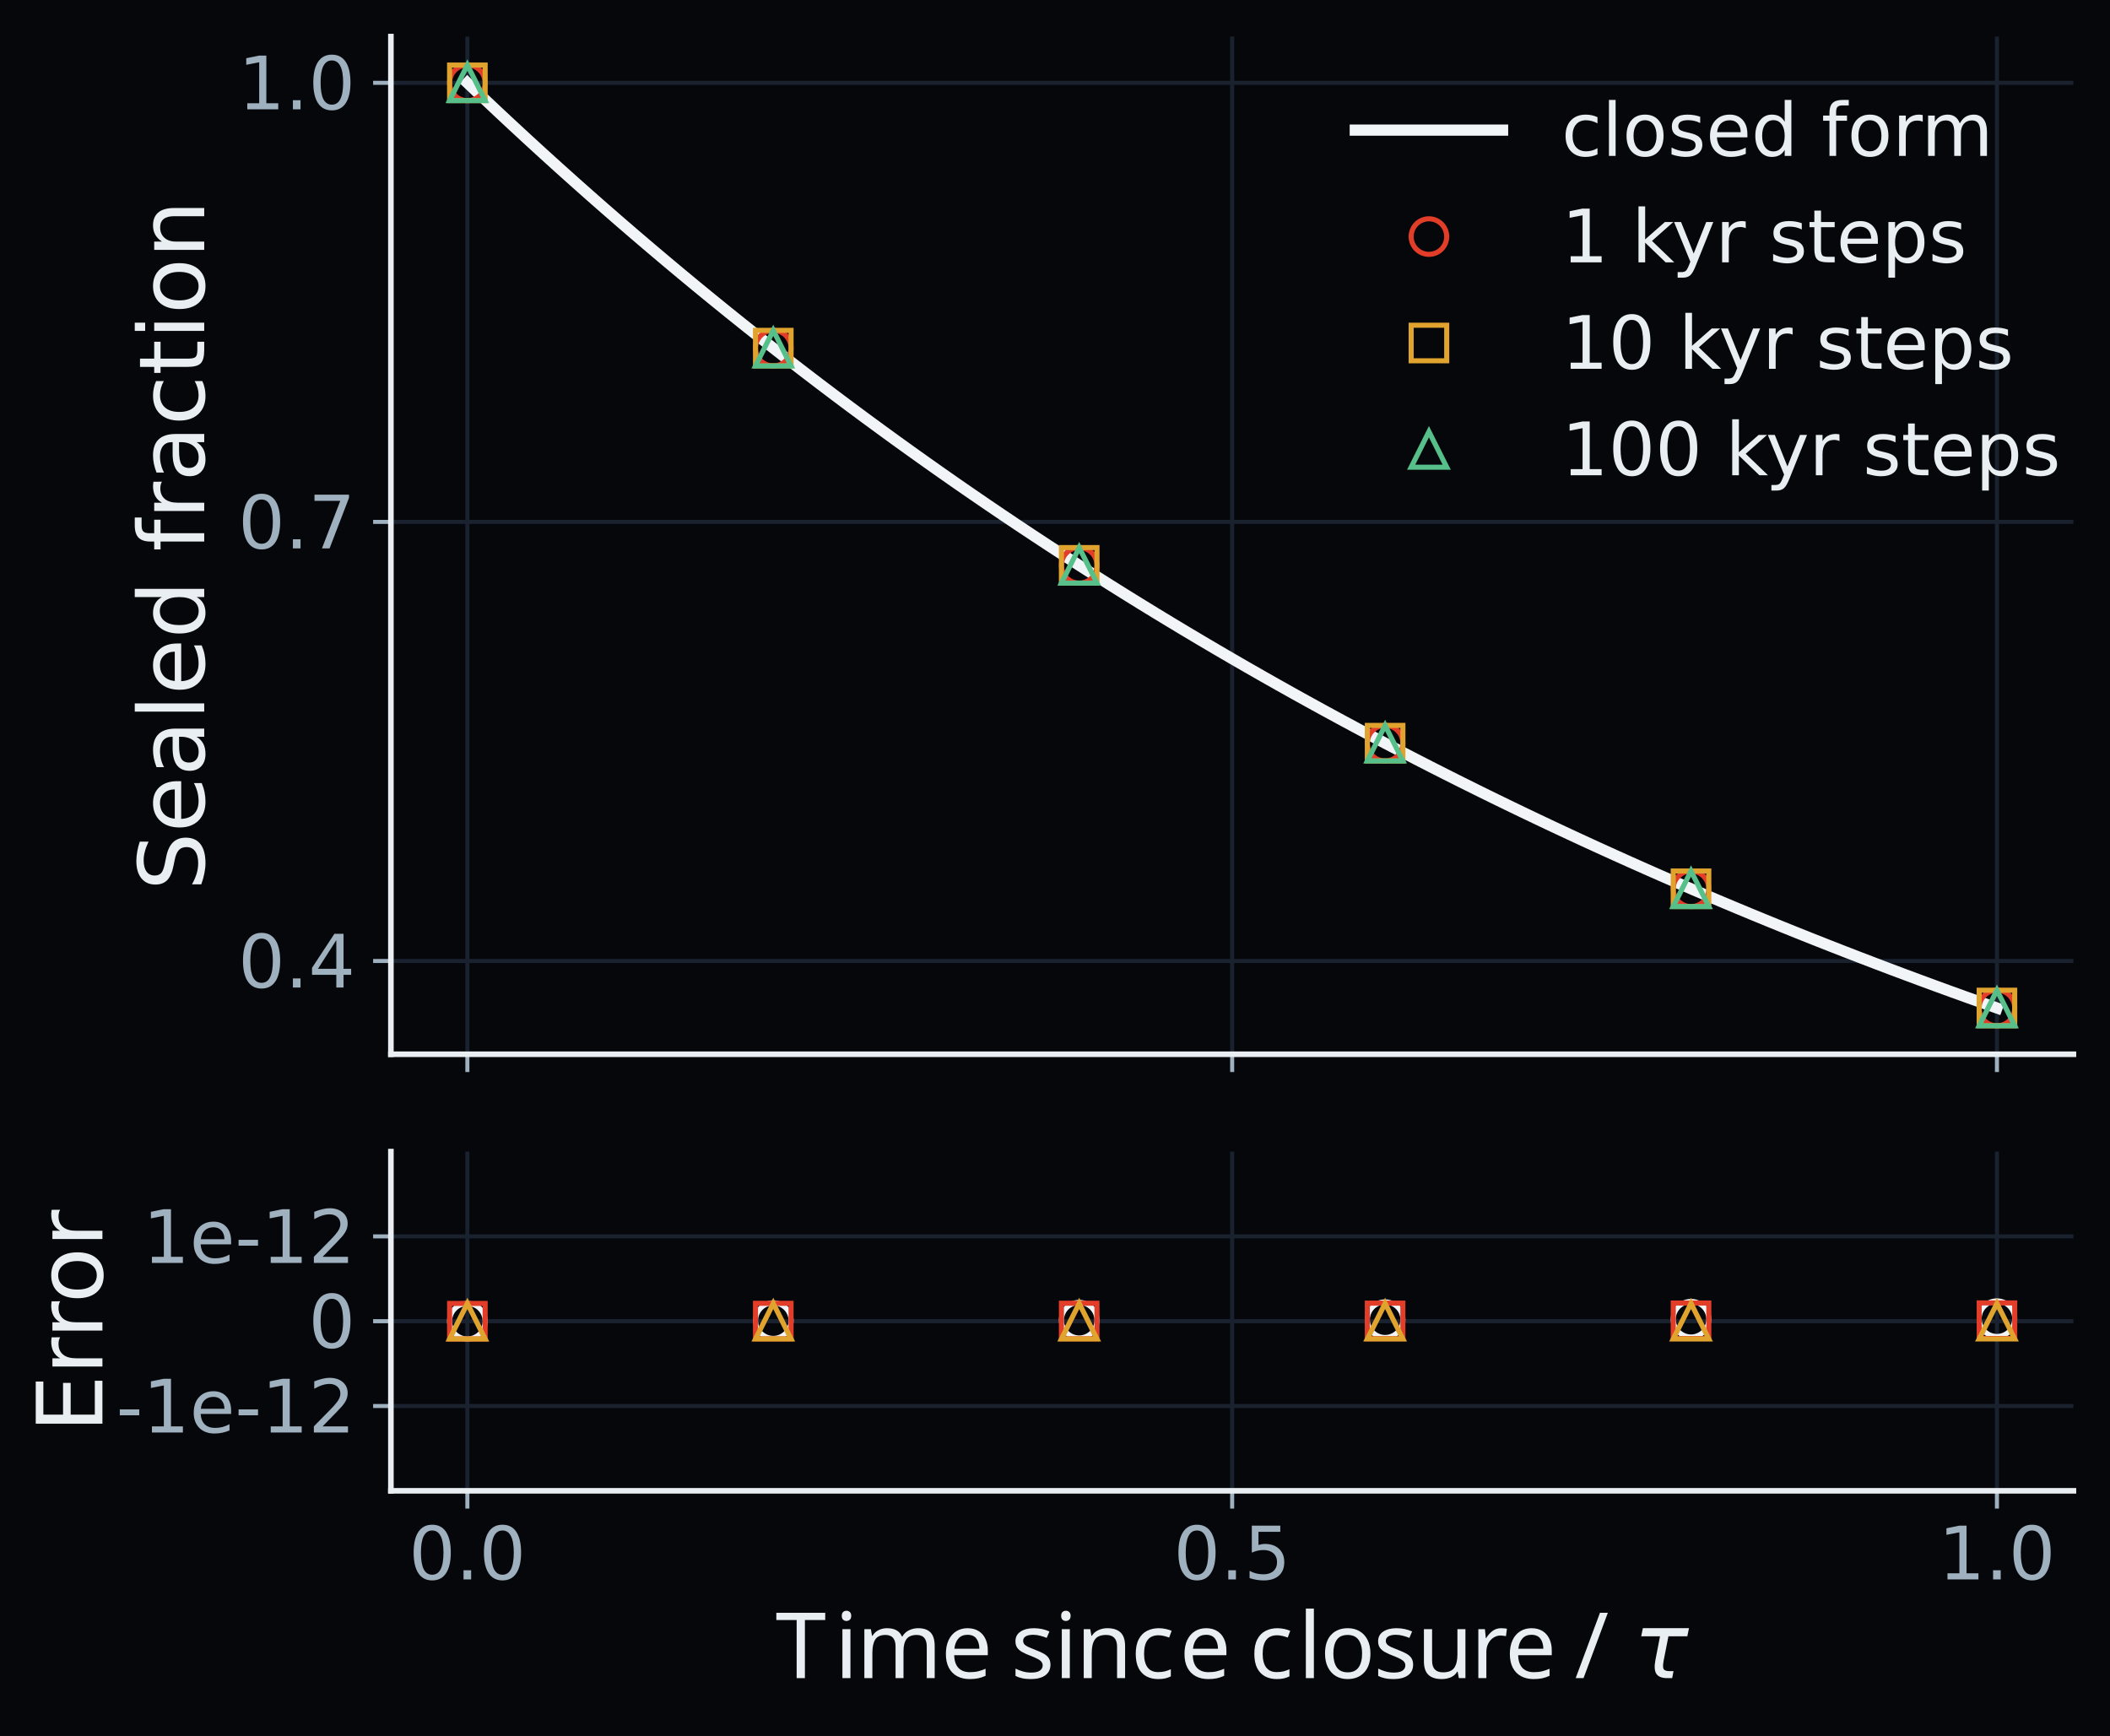
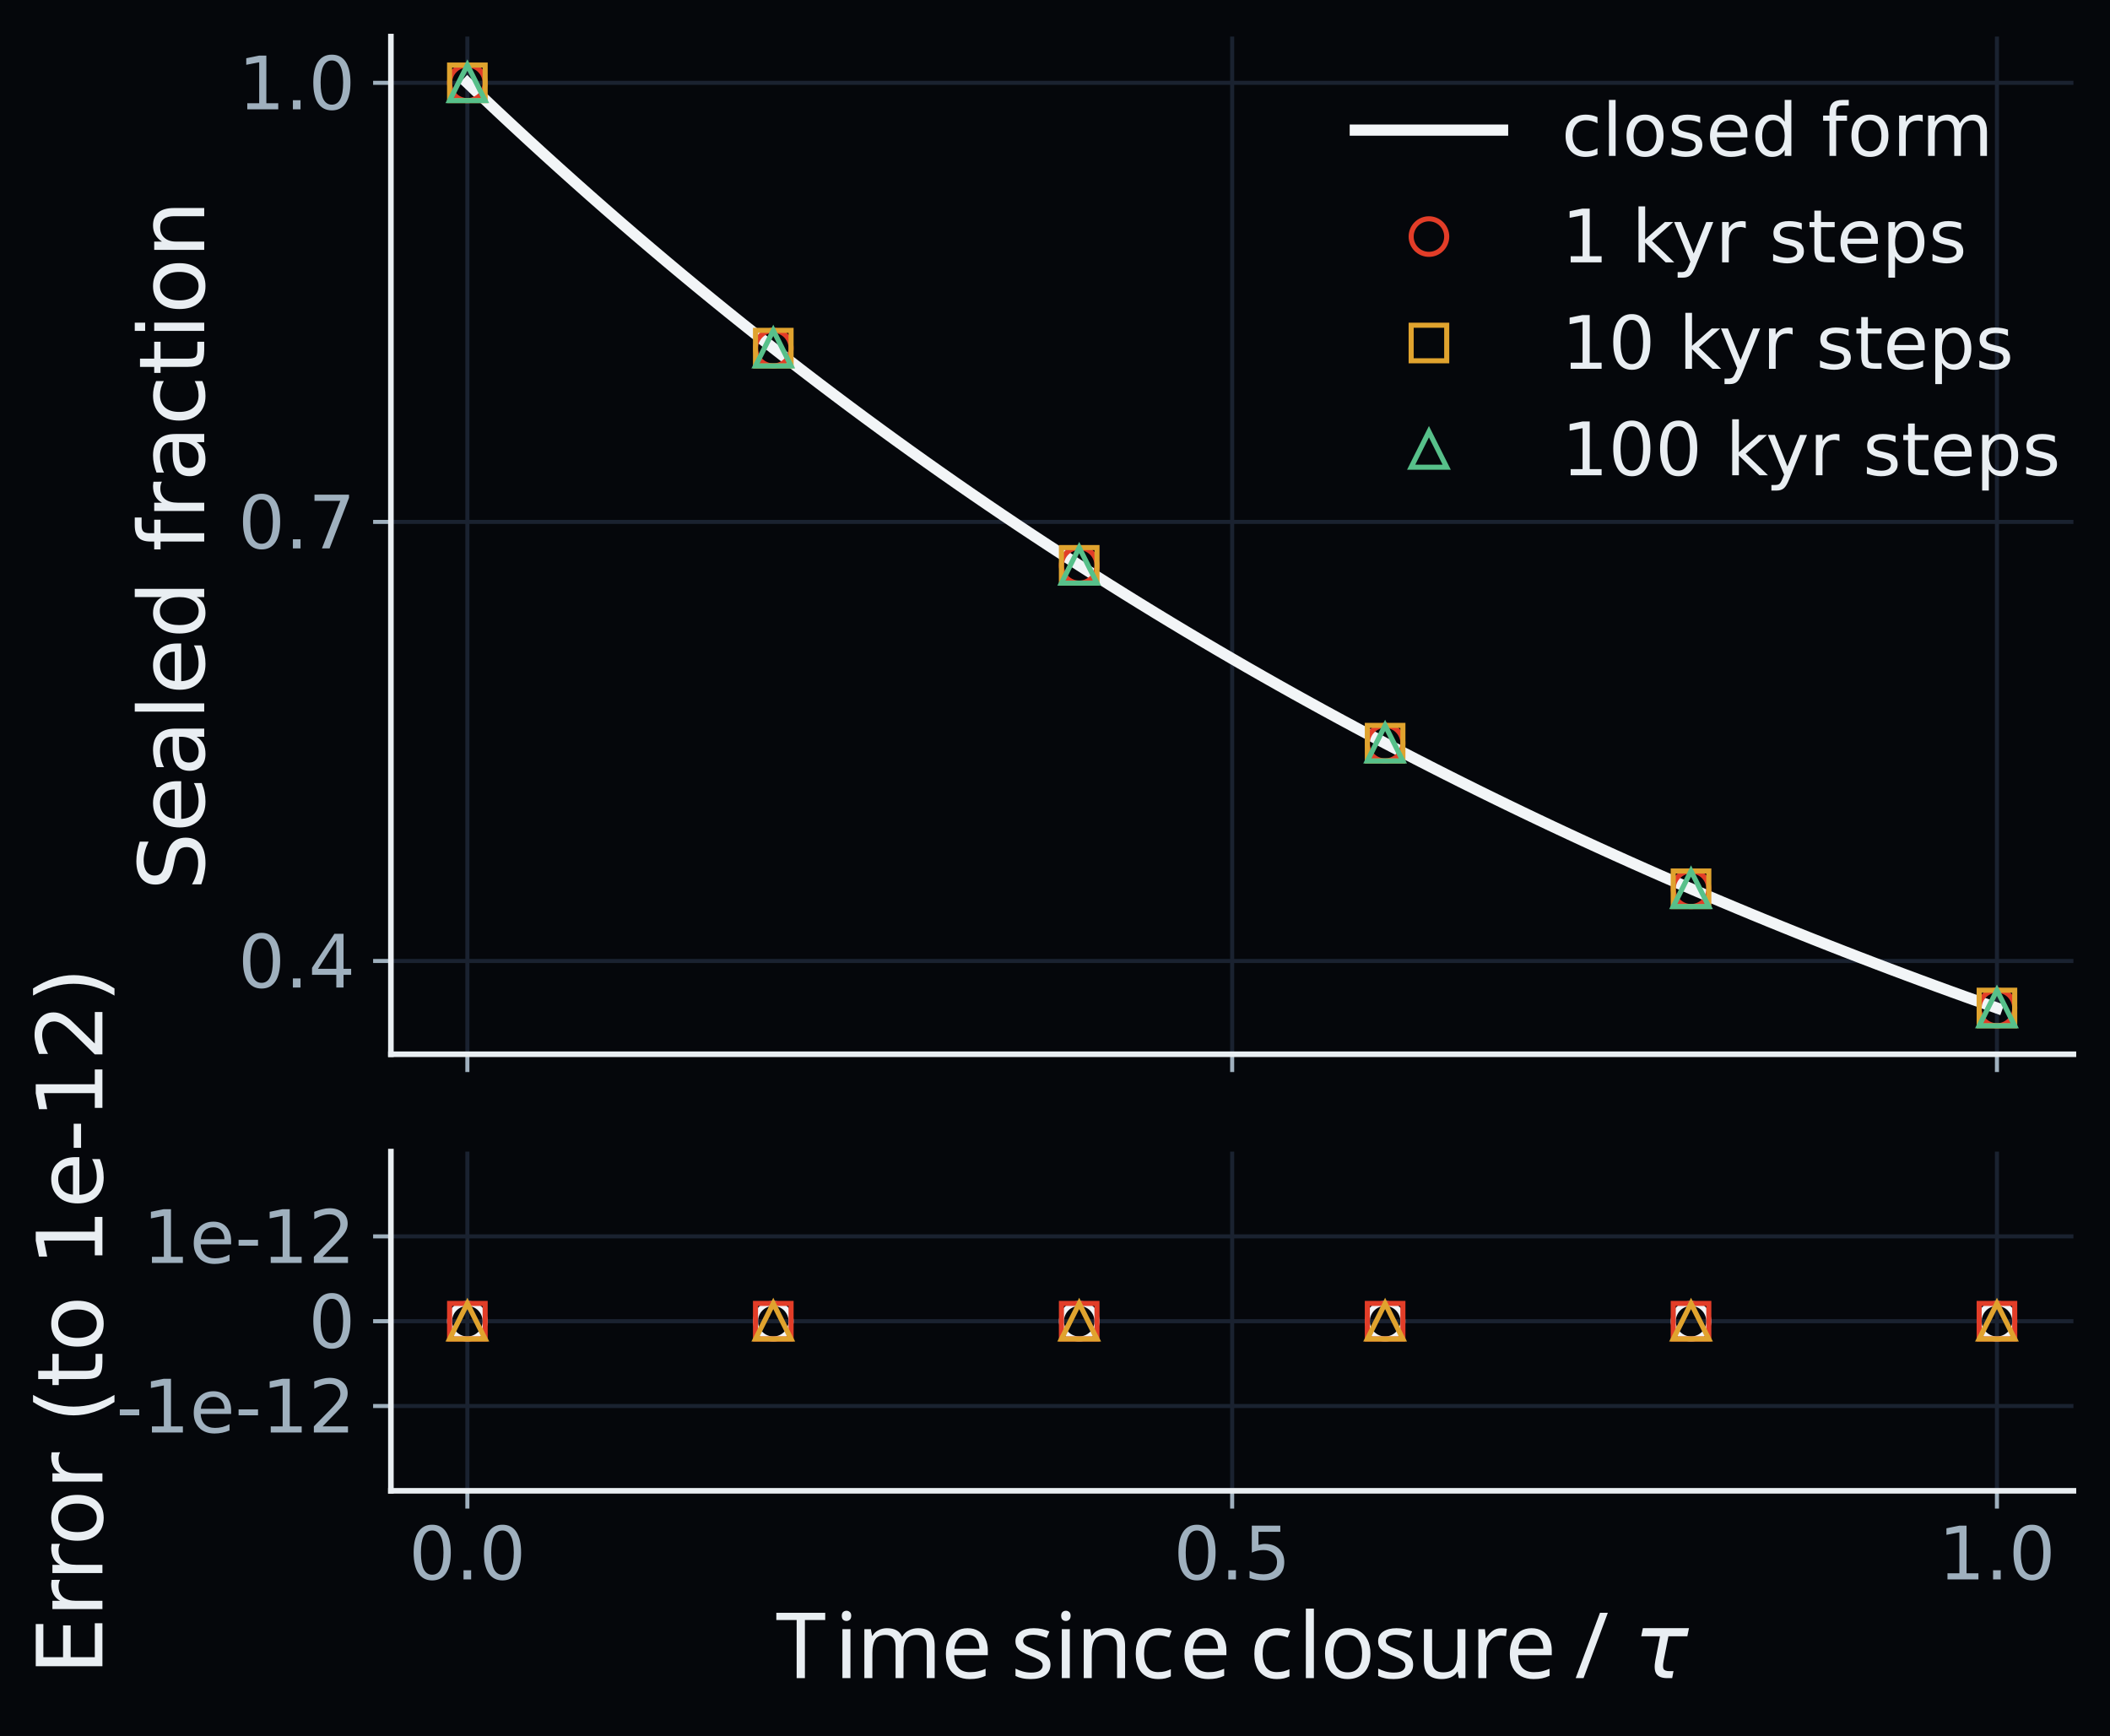
<svg xmlns="http://www.w3.org/2000/svg" xmlns:xlink="http://www.w3.org/1999/xlink" width="415.321pt" height="341.724pt" viewBox="0 0 415.321 341.724" version="1.1">
  <defs>
    <style type="text/css">*{stroke-linejoin: round; stroke-linecap: butt}</style>
  </defs>
  <g id="figure_1">
    <g id="patch_1">
      <path d="M 0 341.724  L 415.321 341.724  L 415.321 0  L 0 0  z " style="fill: #05070b" />
    </g>
    <g id="axes_1">
      <g id="patch_2">
        <path d="M 76.941 207.526  L 408.121 207.526  L 408.121 7.2  L 76.941 7.2  z " style="fill: #05070b" />
      </g>
      <g id="matplotlib.axis_1">
        <g id="xtick_1">
          <g id="line2d_1">
            <path d="M 91.994 207.526  L 91.994 7.2  " clip-path="url(#p3cba25d409)" style="fill: none; stroke: #1a2230; stroke-width: 0.8; stroke-linecap: square" />
          </g>
          <g id="line2d_2">
            <defs>
              <path id="m2e974000b8" d="M 0 0  L 0 3.5  " style="stroke: #9fb0be; stroke-width: 0.8" />
            </defs>
            <g>
              <use xlink:href="#m2e974000b8" x="91.994" y="207.526" style="fill: #9fb0be; stroke: #9fb0be; stroke-width: 0.8" />
            </g>
          </g>
        </g>
        <g id="xtick_2">
          <g id="line2d_3">
            <path d="M 242.531 207.526  L 242.531 7.2  " clip-path="url(#p3cba25d409)" style="fill: none; stroke: #1a2230; stroke-width: 0.8; stroke-linecap: square" />
          </g>
          <g id="line2d_4">
            <g>
              <use xlink:href="#m2e974000b8" x="242.531" y="207.526" style="fill: #9fb0be; stroke: #9fb0be; stroke-width: 0.8" />
            </g>
          </g>
        </g>
        <g id="xtick_3">
          <g id="line2d_5">
            <path d="M 393.067 207.526  L 393.067 7.2  " clip-path="url(#p3cba25d409)" style="fill: none; stroke: #1a2230; stroke-width: 0.8; stroke-linecap: square" />
          </g>
          <g id="line2d_6">
            <g>
              <use xlink:href="#m2e974000b8" x="393.067" y="207.526" style="fill: #9fb0be; stroke: #9fb0be; stroke-width: 0.8" />
            </g>
          </g>
        </g>
      </g>
      <g id="matplotlib.axis_2">
        <g id="ytick_1">
          <g id="line2d_7">
            <path d="M 76.941 189.167  L 408.121 189.167  " clip-path="url(#p3cba25d409)" style="fill: none; stroke: #1a2230; stroke-width: 0.8; stroke-linecap: square" />
          </g>
          <g id="line2d_8">
            <defs>
              <path id="m2f46859ac6" d="M 0 0  L -3.5 0  " style="stroke: #9fb0be; stroke-width: 0.8" />
            </defs>
            <g>
              <use xlink:href="#m2f46859ac6" x="76.941" y="189.167" style="fill: #9fb0be; stroke: #9fb0be; stroke-width: 0.8" />
            </g>
          </g>
          <g id="text_1">
            <text style="font-size: 14.5px; font-family: 'Instrument Sans', 'DejaVu Sans', sans-serif; text-anchor: end; fill: #9fb0be" x="69.941" y="194.387" transform="rotate(-0 69.94078 194.3866)">0.4</text>
          </g>
        </g>
        <g id="ytick_2">
          <g id="line2d_9">
            <path d="M 76.941 102.736  L 408.121 102.736  " clip-path="url(#p3cba25d409)" style="fill: none; stroke: #1a2230; stroke-width: 0.8; stroke-linecap: square" />
          </g>
          <g id="line2d_10">
            <g>
              <use xlink:href="#m2f46859ac6" x="76.941" y="102.736" style="fill: #9fb0be; stroke: #9fb0be; stroke-width: 0.8" />
            </g>
          </g>
          <g id="text_2">
            <text style="font-size: 14.5px; font-family: 'Instrument Sans', 'DejaVu Sans', sans-serif; text-anchor: end; fill: #9fb0be" x="69.941" y="107.956" transform="rotate(-0 69.94078 107.9562)">0.7</text>
          </g>
        </g>
        <g id="ytick_3">
          <g id="line2d_11">
            <path d="M 76.941 16.306  L 408.121 16.306  " clip-path="url(#p3cba25d409)" style="fill: none; stroke: #1a2230; stroke-width: 0.8; stroke-linecap: square" />
          </g>
          <g id="line2d_12">
            <g>
              <use xlink:href="#m2f46859ac6" x="76.941" y="16.306" style="fill: #9fb0be; stroke: #9fb0be; stroke-width: 0.8" />
            </g>
          </g>
          <g id="text_3">
            <text style="font-size: 14.5px; font-family: 'Instrument Sans', 'DejaVu Sans', sans-serif; text-anchor: end; fill: #9fb0be" x="69.941" y="21.526" transform="rotate(-0 69.94078 21.52574)">1.0</text>
          </g>
        </g>
        <g id="text_4">
          <text style="font-size: 18px; font-family: 'Instrument Sans', 'DejaVu Sans', sans-serif; text-anchor: middle; fill: #e9eef2" x="40.197" y="107.363" transform="rotate(-90 40.19719 107.3632)">Sealed fraction</text>
        </g>
      </g>
      <g id="line2d_13">
        <path d="M 91.994 16.306  L 95.005 19.172  L 98.016 22.011  L 101.027 24.82  L 104.037 27.602  L 107.048 30.357  L 110.059 33.083  L 113.07 35.783  L 116.08 38.456  L 119.091 41.102  L 122.102 43.722  L 125.112 46.316  L 128.123 48.884  L 131.134 51.427  L 134.145 53.944  L 137.155 56.436  L 140.166 58.903  L 143.177 61.346  L 146.188 63.765  L 149.198 66.159  L 152.209 68.53  L 155.22 70.877  L 158.23 73.2  L 161.241 75.501  L 164.252 77.779  L 167.263 80.034  L 170.273 82.266  L 173.284 84.476  L 176.295 86.665  L 179.306 88.831  L 182.316 90.976  L 185.327 93.1  L 188.338 95.203  L 191.348 97.284  L 194.359 99.345  L 197.37 101.386  L 200.381 103.406  L 203.391 105.406  L 206.402 107.386  L 209.413 109.346  L 212.424 111.287  L 215.434 113.209  L 218.445 115.111  L 221.456 116.995  L 224.466 118.859  L 227.477 120.706  L 230.488 122.533  L 233.499 124.343  L 236.509 126.135  L 239.52 127.909  L 242.531 129.665  L 245.542 131.404  L 248.552 133.125  L 251.563 134.829  L 254.574 136.517  L 257.584 138.187  L 260.595 139.841  L 263.606 141.479  L 266.617 143.1  L 269.627 144.705  L 272.638 146.294  L 275.649 147.867  L 278.66 149.425  L 281.67 150.967  L 284.681 152.494  L 287.692 154.005  L 290.702 155.502  L 293.713 156.983  L 296.724 158.45  L 299.735 159.902  L 302.745 161.34  L 305.756 162.764  L 308.767 164.173  L 311.778 165.569  L 314.788 166.95  L 317.799 168.318  L 320.81 169.672  L 323.82 171.012  L 326.831 172.34  L 329.842 173.654  L 332.853 174.955  L 335.863 176.243  L 338.874 177.518  L 341.885 178.781  L 344.896 180.031  L 347.906 181.268  L 350.917 182.494  L 353.928 183.707  L 356.938 184.908  L 359.949 186.097  L 362.96 187.274  L 365.971 188.439  L 368.981 189.593  L 371.992 190.736  L 375.003 191.867  L 378.014 192.987  L 381.024 194.095  L 384.035 195.193  L 387.046 196.28  L 390.056 197.355  L 393.067 198.421  " clip-path="url(#p3cba25d409)" style="fill: none; stroke: #f2f5f7; stroke-width: 2.2; stroke-linecap: square" />
      </g>
      <g id="line2d_14">
        <defs>
          <path id="m20087e705f" d="M 0 3.5  C 0.928 3.5 1.819 3.131 2.475 2.475  C 3.131 1.819 3.5 0.928 3.5 0  C 3.5 -0.928 3.131 -1.819 2.475 -2.475  C 1.819 -3.131 0.928 -3.5 0 -3.5  C -0.928 -3.5 -1.819 -3.131 -2.475 -2.475  C -3.131 -1.819 -3.5 -0.928 -3.5 0  C -3.5 0.928 -3.131 1.819 -2.475 2.475  C -1.819 3.131 -0.928 3.5 0 3.5  z " style="stroke: #e23d28" />
        </defs>
        <g clip-path="url(#p3cba25d409)">
          <use xlink:href="#m20087e705f" x="91.994" y="16.306" style="fill-opacity: 0; stroke: #e23d28" />
          <use xlink:href="#m20087e705f" x="152.209" y="68.53" style="fill-opacity: 0; stroke: #e23d28" />
          <use xlink:href="#m20087e705f" x="212.424" y="111.287" style="fill-opacity: 0; stroke: #e23d28" />
          <use xlink:href="#m20087e705f" x="272.638" y="146.294" style="fill-opacity: 0; stroke: #e23d28" />
          <use xlink:href="#m20087e705f" x="332.853" y="174.955" style="fill-opacity: 0; stroke: #e23d28" />
          <use xlink:href="#m20087e705f" x="393.067" y="198.421" style="fill-opacity: 0; stroke: #e23d28" />
        </g>
      </g>
      <g id="line2d_15">
        <defs>
          <path id="mc2ce9ab628" d="M -3.5 3.5  L 3.5 3.5  L 3.5 -3.5  L -3.5 -3.5  z " style="stroke: #e0a32e; stroke-linejoin: miter" />
        </defs>
        <g clip-path="url(#p3cba25d409)">
          <use xlink:href="#mc2ce9ab628" x="91.994" y="16.306" style="fill-opacity: 0; stroke: #e0a32e; stroke-linejoin: miter" />
          <use xlink:href="#mc2ce9ab628" x="152.209" y="68.53" style="fill-opacity: 0; stroke: #e0a32e; stroke-linejoin: miter" />
          <use xlink:href="#mc2ce9ab628" x="212.424" y="111.287" style="fill-opacity: 0; stroke: #e0a32e; stroke-linejoin: miter" />
          <use xlink:href="#mc2ce9ab628" x="272.638" y="146.294" style="fill-opacity: 0; stroke: #e0a32e; stroke-linejoin: miter" />
          <use xlink:href="#mc2ce9ab628" x="332.853" y="174.955" style="fill-opacity: 0; stroke: #e0a32e; stroke-linejoin: miter" />
          <use xlink:href="#mc2ce9ab628" x="393.067" y="198.421" style="fill-opacity: 0; stroke: #e0a32e; stroke-linejoin: miter" />
        </g>
      </g>
      <g id="line2d_16">
        <defs>
          <path id="m0bf18c462e" d="M 0 -3.5  L -3.5 3.5  L 3.5 3.5  z " style="stroke: #57c08a; stroke-linejoin: miter" />
        </defs>
        <g clip-path="url(#p3cba25d409)">
          <use xlink:href="#m0bf18c462e" x="91.994" y="16.306" style="fill-opacity: 0; stroke: #57c08a; stroke-linejoin: miter" />
          <use xlink:href="#m0bf18c462e" x="152.209" y="68.53" style="fill-opacity: 0; stroke: #57c08a; stroke-linejoin: miter" />
          <use xlink:href="#m0bf18c462e" x="212.424" y="111.287" style="fill-opacity: 0; stroke: #57c08a; stroke-linejoin: miter" />
          <use xlink:href="#m0bf18c462e" x="272.638" y="146.294" style="fill-opacity: 0; stroke: #57c08a; stroke-linejoin: miter" />
          <use xlink:href="#m0bf18c462e" x="332.853" y="174.955" style="fill-opacity: 0; stroke: #57c08a; stroke-linejoin: miter" />
          <use xlink:href="#m0bf18c462e" x="393.067" y="198.421" style="fill-opacity: 0; stroke: #57c08a; stroke-linejoin: miter" />
        </g>
      </g>
      <g id="patch_3">
        <path d="M 76.941 207.526  L 76.941 7.2  " style="fill: none; stroke: #e9eef2; stroke-width: 1.1; stroke-linejoin: miter; stroke-linecap: square" />
      </g>
      <g id="patch_4">
        <path d="M 76.941 207.526  L 408.121 207.526  " style="fill: none; stroke: #e9eef2; stroke-width: 1.1; stroke-linejoin: miter; stroke-linecap: square" />
      </g>
      <g id="legend_1">
        <g id="line2d_17">
          <path d="M 266.764 25.615  L 281.264 25.615  L 295.764 25.615  " style="fill: none; stroke: #f2f5f7; stroke-width: 2.2; stroke-linecap: square" />
        </g>
        <g id="text_5">
          <text style="font-size: 14.5px; font-family: 'Instrument Sans', 'DejaVu Sans', sans-serif; text-anchor: start; fill: #e9eef2" x="307.364" y="30.69" transform="rotate(-0 307.3639 30.69)">closed form</text>
        </g>
        <g id="line2d_18">
          <g>
            <use xlink:href="#m20087e705f" x="281.264" y="46.568" style="fill-opacity: 0; stroke: #e23d28" />
          </g>
        </g>
        <g id="text_6">
          <text style="font-size: 14.5px; font-family: 'Instrument Sans', 'DejaVu Sans', sans-serif; text-anchor: start; fill: #e9eef2" x="307.364" y="51.642" transform="rotate(-0 307.3639 51.6425)">1 kyr steps</text>
        </g>
        <g id="line2d_19">
          <g>
            <use xlink:href="#mc2ce9ab628" x="281.264" y="67.52" style="fill-opacity: 0; stroke: #e0a32e; stroke-linejoin: miter" />
          </g>
        </g>
        <g id="text_7">
          <text style="font-size: 14.5px; font-family: 'Instrument Sans', 'DejaVu Sans', sans-serif; text-anchor: start; fill: #e9eef2" x="307.364" y="72.595" transform="rotate(-0 307.3639 72.595)">10 kyr steps</text>
        </g>
        <g id="line2d_20">
          <g>
            <use xlink:href="#m0bf18c462e" x="281.264" y="88.472" style="fill-opacity: 0; stroke: #57c08a; stroke-linejoin: miter" />
          </g>
        </g>
        <g id="text_8">
          <text style="font-size: 14.5px; font-family: 'Instrument Sans', 'DejaVu Sans', sans-serif; text-anchor: start; fill: #e9eef2" x="307.364" y="93.547" transform="rotate(-0 307.3639 93.5475)">100 kyr steps</text>
        </g>
      </g>
    </g>
    <g id="axes_2">
      <g id="patch_5">
        <path d="M 76.941 293.462  L 408.121 293.462  L 408.121 226.686  L 76.941 226.686  z " style="fill: #05070b" />
      </g>
      <g id="matplotlib.axis_3">
        <g id="xtick_4">
          <g id="line2d_21">
            <path d="M 91.994 293.462  L 91.994 226.686  " clip-path="url(#pc7b63c5d8e)" style="fill: none; stroke: #1a2230; stroke-width: 0.8; stroke-linecap: square" />
          </g>
          <g id="line2d_22">
            <g>
              <use xlink:href="#m2e974000b8" x="91.994" y="293.462" style="fill: #9fb0be; stroke: #9fb0be; stroke-width: 0.8" />
            </g>
          </g>
          <g id="text_9">
            <text style="font-size: 14.5px; font-family: 'Instrument Sans', 'DejaVu Sans', sans-serif; text-anchor: middle; fill: #9fb0be" x="91.994" y="310.902" transform="rotate(-0 91.99442 310.9018)">0.0</text>
          </g>
        </g>
        <g id="xtick_5">
          <g id="line2d_23">
            <path d="M 242.531 293.462  L 242.531 226.686  " clip-path="url(#pc7b63c5d8e)" style="fill: none; stroke: #1a2230; stroke-width: 0.8; stroke-linecap: square" />
          </g>
          <g id="line2d_24">
            <g>
              <use xlink:href="#m2e974000b8" x="242.531" y="293.462" style="fill: #9fb0be; stroke: #9fb0be; stroke-width: 0.8" />
            </g>
          </g>
          <g id="text_10">
            <text style="font-size: 14.5px; font-family: 'Instrument Sans', 'DejaVu Sans', sans-serif; text-anchor: middle; fill: #9fb0be" x="242.531" y="310.902" transform="rotate(-0 242.5308 310.9018)">0.5</text>
          </g>
        </g>
        <g id="xtick_6">
          <g id="line2d_25">
            <path d="M 393.067 293.462  L 393.067 226.686  " clip-path="url(#pc7b63c5d8e)" style="fill: none; stroke: #1a2230; stroke-width: 0.8; stroke-linecap: square" />
          </g>
          <g id="line2d_26">
            <g>
              <use xlink:href="#m2e974000b8" x="393.067" y="293.462" style="fill: #9fb0be; stroke: #9fb0be; stroke-width: 0.8" />
            </g>
          </g>
          <g id="text_11">
            <text style="font-size: 14.5px; font-family: 'Instrument Sans', 'DejaVu Sans', sans-serif; text-anchor: middle; fill: #9fb0be" x="393.067" y="310.902" transform="rotate(-0 393.0671 310.9018)">1.0</text>
          </g>
        </g>
        <g id="text_12">
          <g style="fill: #e9eef2" transform="translate(152.6208 330.8343)">
            <text>
              <tspan x="0" y="-0.5" style="font-size: 18px; font-family: 'Instrument Sans'; fill: #e9eef2">T</tspan>
              <tspan x="11.664" y="-0.5" style="font-size: 18px; font-family: 'Instrument Sans'; fill: #e9eef2">i</tspan>
              <tspan x="15.984" y="-0.5" style="font-size: 18px; font-family: 'Instrument Sans'; fill: #e9eef2">m</tspan>
              <tspan x="32.58" y="-0.5" style="font-size: 18px; font-family: 'Instrument Sans'; fill: #e9eef2">e</tspan>
              <tspan x="42.732" y="-0.5" style="font-size: 18px; font-family: 'Instrument Sans'; fill: #e9eef2"> </tspan>
              <tspan x="46.332" y="-0.5" style="font-size: 18px; font-family: 'Instrument Sans'; fill: #e9eef2">s</tspan>
              <tspan x="54.846" y="-0.5" style="font-size: 18px; font-family: 'Instrument Sans'; fill: #e9eef2">i</tspan>
              <tspan x="59.166" y="-0.5" style="font-size: 18px; font-family: 'Instrument Sans'; fill: #e9eef2">n</tspan>
              <tspan x="69.948" y="-0.5" style="font-size: 18px; font-family: 'Instrument Sans'; fill: #e9eef2">c</tspan>
              <tspan x="79.542" y="-0.5" style="font-size: 18px; font-family: 'Instrument Sans'; fill: #e9eef2">e</tspan>
              <tspan x="89.694" y="-0.5" style="font-size: 18px; font-family: 'Instrument Sans'; fill: #e9eef2"> </tspan>
              <tspan x="93.294" y="-0.5" style="font-size: 18px; font-family: 'Instrument Sans'; fill: #e9eef2">c</tspan>
              <tspan x="102.888" y="-0.5" style="font-size: 18px; font-family: 'Instrument Sans'; fill: #e9eef2">l</tspan>
              <tspan x="107.208" y="-0.5" style="font-size: 18px; font-family: 'Instrument Sans'; fill: #e9eef2">o</tspan>
              <tspan x="117.72" y="-0.5" style="font-size: 18px; font-family: 'Instrument Sans'; fill: #e9eef2">s</tspan>
              <tspan x="126.234" y="-0.5" style="font-size: 18px; font-family: 'Instrument Sans'; fill: #e9eef2">u</tspan>
              <tspan x="136.836" y="-0.5" style="font-size: 18px; font-family: 'Instrument Sans'; fill: #e9eef2">r</tspan>
              <tspan x="143.586" y="-0.5" style="font-size: 18px; font-family: 'Instrument Sans'; fill: #e9eef2">e</tspan>
              <tspan x="153.738" y="-0.5" style="font-size: 18px; font-family: 'Instrument Sans'; fill: #e9eef2"> </tspan>
              <tspan x="157.338" y="-0.5" style="font-size: 18px; font-family: 'Instrument Sans'; fill: #e9eef2">/</tspan>
              <tspan x="165.312" y="-0.5" style="font-size: 18px; font-family: 'Instrument Sans'; fill: #e9eef2"> </tspan>
              <tspan x="168.912" y="-0.5" style="font-style: oblique; font-size: 18px; font-family: 'DejaVu Sans'; fill: #e9eef2">τ</tspan>
            </text>
          </g>
        </g>
      </g>
      <g id="matplotlib.axis_4">
        <g id="ytick_4">
          <g id="line2d_27">
            <path d="M 76.941 276.768  L 408.121 276.768  " clip-path="url(#pc7b63c5d8e)" style="fill: none; stroke: #1a2230; stroke-width: 0.8; stroke-linecap: square" />
          </g>
          <g id="line2d_28">
            <g>
              <use xlink:href="#m2f46859ac6" x="76.941" y="276.768" style="fill: #9fb0be; stroke: #9fb0be; stroke-width: 0.8" />
            </g>
          </g>
          <g id="text_13">
            <text style="font-size: 14.5px; font-family: 'Instrument Sans', 'DejaVu Sans', sans-serif; text-anchor: end; fill: #9fb0be" x="69.941" y="281.988" transform="rotate(-0 69.94078 281.988)">-1e-12</text>
          </g>
        </g>
        <g id="ytick_5">
          <g id="line2d_29">
            <path d="M 76.941 260.074  L 408.121 260.074  " clip-path="url(#pc7b63c5d8e)" style="fill: none; stroke: #1a2230; stroke-width: 0.8; stroke-linecap: square" />
          </g>
          <g id="line2d_30">
            <g>
              <use xlink:href="#m2f46859ac6" x="76.941" y="260.074" style="fill: #9fb0be; stroke: #9fb0be; stroke-width: 0.8" />
            </g>
          </g>
          <g id="text_14">
            <text style="font-size: 14.5px; font-family: 'Instrument Sans', 'DejaVu Sans', sans-serif; text-anchor: end; fill: #9fb0be" x="69.941" y="265.294" transform="rotate(-0 69.94078 265.2941)">0</text>
          </g>
        </g>
        <g id="ytick_6">
          <g id="line2d_31">
            <path d="M 76.941 243.38  L 408.121 243.38  " clip-path="url(#pc7b63c5d8e)" style="fill: none; stroke: #1a2230; stroke-width: 0.8; stroke-linecap: square" />
          </g>
          <g id="line2d_32">
            <g>
              <use xlink:href="#m2f46859ac6" x="76.941" y="243.38" style="fill: #9fb0be; stroke: #9fb0be; stroke-width: 0.8" />
            </g>
          </g>
          <g id="text_15">
            <text style="font-size: 14.5px; font-family: 'Instrument Sans', 'DejaVu Sans', sans-serif; text-anchor: end; fill: #9fb0be" x="69.941" y="248.6" transform="rotate(-0 69.94078 248.6002)">1e-12</text>
          </g>
        </g>
        <g id="text_16">
-           <text style="font-size: 18px; font-family: 'Instrument Sans', 'DejaVu Sans', sans-serif; text-anchor: middle; fill: #e9eef2" x="20.16" y="260.074" transform="rotate(-90 20.16 260.0741)">Error</text>
+           <text style="font-size: 18px; font-family: 'Instrument Sans', 'DejaVu Sans', sans-serif; text-anchor: middle; fill: #e9eef2" x="20.16" y="260.074" transform="rotate(-90 20.16 260.0741)">Error (to 1e-12)</text>
        </g>
      </g>
      <g id="line2d_33">
        <defs>
          <path id="mda3d4f5774" d="M 0 3.5  C 0.928 3.5 1.819 3.131 2.475 2.475  C 3.131 1.819 3.5 0.928 3.5 0  C 3.5 -0.928 3.131 -1.819 2.475 -2.475  C 1.819 -3.131 0.928 -3.5 0 -3.5  C -0.928 -3.5 -1.819 -3.131 -2.475 -2.475  C -3.131 -1.819 -3.5 -0.928 -3.5 0  C -3.5 0.928 -3.131 1.819 -2.475 2.475  C -1.819 3.131 -0.928 3.5 0 3.5  z " style="stroke: #f2f5f7" />
        </defs>
        <g clip-path="url(#pc7b63c5d8e)">
          <use xlink:href="#mda3d4f5774" x="91.994" y="260.074" style="fill-opacity: 0; stroke: #f2f5f7" />
-           <use xlink:href="#mda3d4f5774" x="152.209" y="259.963" style="fill-opacity: 0; stroke: #f2f5f7" />
-           <use xlink:href="#mda3d4f5774" x="212.424" y="259.878" style="fill-opacity: 0; stroke: #f2f5f7" />
-           <use xlink:href="#mda3d4f5774" x="272.638" y="259.781" style="fill-opacity: 0; stroke: #f2f5f7" />
-           <use xlink:href="#mda3d4f5774" x="332.853" y="259.685" style="fill-opacity: 0; stroke: #f2f5f7" />
-           <use xlink:href="#mda3d4f5774" x="393.067" y="259.581" style="fill-opacity: 0; stroke: #f2f5f7" />
+           <use xlink:href="#mda3d4f5774" x="152.209" y="260.074" style="fill-opacity: 0; stroke: #f2f5f7" />
+           <use xlink:href="#mda3d4f5774" x="212.424" y="260.074" style="fill-opacity: 0; stroke: #f2f5f7" />
+           <use xlink:href="#mda3d4f5774" x="272.638" y="260.074" style="fill-opacity: 0; stroke: #f2f5f7" />
+           <use xlink:href="#mda3d4f5774" x="332.853" y="260.074" style="fill-opacity: 0; stroke: #f2f5f7" />
+           <use xlink:href="#mda3d4f5774" x="393.067" y="260.074" style="fill-opacity: 0; stroke: #f2f5f7" />
        </g>
      </g>
      <g id="line2d_34">
        <defs>
          <path id="m0fe04200ff" d="M -3.5 3.5  L 3.5 3.5  L 3.5 -3.5  L -3.5 -3.5  z " style="stroke: #e23d28; stroke-linejoin: miter" />
        </defs>
        <g clip-path="url(#pc7b63c5d8e)">
          <use xlink:href="#m0fe04200ff" x="91.994" y="260.074" style="fill-opacity: 0; stroke: #e23d28; stroke-linejoin: miter" />
-           <use xlink:href="#m0fe04200ff" x="152.209" y="260.052" style="fill-opacity: 0; stroke: #e23d28; stroke-linejoin: miter" />
-           <use xlink:href="#m0fe04200ff" x="212.424" y="260.037" style="fill-opacity: 0; stroke: #e23d28; stroke-linejoin: miter" />
-           <use xlink:href="#m0fe04200ff" x="272.638" y="260.015" style="fill-opacity: 0; stroke: #e23d28; stroke-linejoin: miter" />
-           <use xlink:href="#m0fe04200ff" x="332.853" y="259.996" style="fill-opacity: 0; stroke: #e23d28; stroke-linejoin: miter" />
-           <use xlink:href="#m0fe04200ff" x="393.067" y="259.974" style="fill-opacity: 0; stroke: #e23d28; stroke-linejoin: miter" />
+           <use xlink:href="#m0fe04200ff" x="152.209" y="260.074" style="fill-opacity: 0; stroke: #e23d28; stroke-linejoin: miter" />
+           <use xlink:href="#m0fe04200ff" x="212.424" y="260.074" style="fill-opacity: 0; stroke: #e23d28; stroke-linejoin: miter" />
+           <use xlink:href="#m0fe04200ff" x="272.638" y="260.074" style="fill-opacity: 0; stroke: #e23d28; stroke-linejoin: miter" />
+           <use xlink:href="#m0fe04200ff" x="332.853" y="260.074" style="fill-opacity: 0; stroke: #e23d28; stroke-linejoin: miter" />
+           <use xlink:href="#m0fe04200ff" x="393.067" y="260.074" style="fill-opacity: 0; stroke: #e23d28; stroke-linejoin: miter" />
        </g>
      </g>
      <g id="line2d_35">
        <defs>
          <path id="m84fb66f7e8" d="M 0 -3.5  L -3.5 3.5  L 3.5 3.5  z " style="stroke: #e0a32e; stroke-linejoin: miter" />
        </defs>
        <g clip-path="url(#pc7b63c5d8e)">
          <use xlink:href="#m84fb66f7e8" x="91.994" y="260.074" style="fill-opacity: 0; stroke: #e0a32e; stroke-linejoin: miter" />
-           <use xlink:href="#m84fb66f7e8" x="152.209" y="260.07" style="fill-opacity: 0; stroke: #e0a32e; stroke-linejoin: miter" />
-           <use xlink:href="#m84fb66f7e8" x="212.424" y="260.07" style="fill-opacity: 0; stroke: #e0a32e; stroke-linejoin: miter" />
-           <use xlink:href="#m84fb66f7e8" x="272.638" y="260.067" style="fill-opacity: 0; stroke: #e0a32e; stroke-linejoin: miter" />
-           <use xlink:href="#m84fb66f7e8" x="332.853" y="260.067" style="fill-opacity: 0; stroke: #e0a32e; stroke-linejoin: miter" />
-           <use xlink:href="#m84fb66f7e8" x="393.067" y="260.067" style="fill-opacity: 0; stroke: #e0a32e; stroke-linejoin: miter" />
+           <use xlink:href="#m84fb66f7e8" x="152.209" y="260.074" style="fill-opacity: 0; stroke: #e0a32e; stroke-linejoin: miter" />
+           <use xlink:href="#m84fb66f7e8" x="212.424" y="260.074" style="fill-opacity: 0; stroke: #e0a32e; stroke-linejoin: miter" />
+           <use xlink:href="#m84fb66f7e8" x="272.638" y="260.074" style="fill-opacity: 0; stroke: #e0a32e; stroke-linejoin: miter" />
+           <use xlink:href="#m84fb66f7e8" x="332.853" y="260.074" style="fill-opacity: 0; stroke: #e0a32e; stroke-linejoin: miter" />
+           <use xlink:href="#m84fb66f7e8" x="393.067" y="260.074" style="fill-opacity: 0; stroke: #e0a32e; stroke-linejoin: miter" />
        </g>
      </g>
      <g id="patch_6">
        <path d="M 76.941 293.462  L 76.941 226.686  " style="fill: none; stroke: #e9eef2; stroke-width: 1.1; stroke-linejoin: miter; stroke-linecap: square" />
      </g>
      <g id="patch_7">
        <path d="M 76.941 293.462  L 408.121 293.462  " style="fill: none; stroke: #e9eef2; stroke-width: 1.1; stroke-linejoin: miter; stroke-linecap: square" />
      </g>
    </g>
  </g>
  <defs>
    <clipPath id="p3cba25d409">
      <rect x="76.941" y="7.2" width="331.18" height="200.326" />
    </clipPath>
    <clipPath id="pc7b63c5d8e">
      <rect x="76.941" y="226.686" width="331.18" height="66.775" />
    </clipPath>
  </defs>
</svg>
